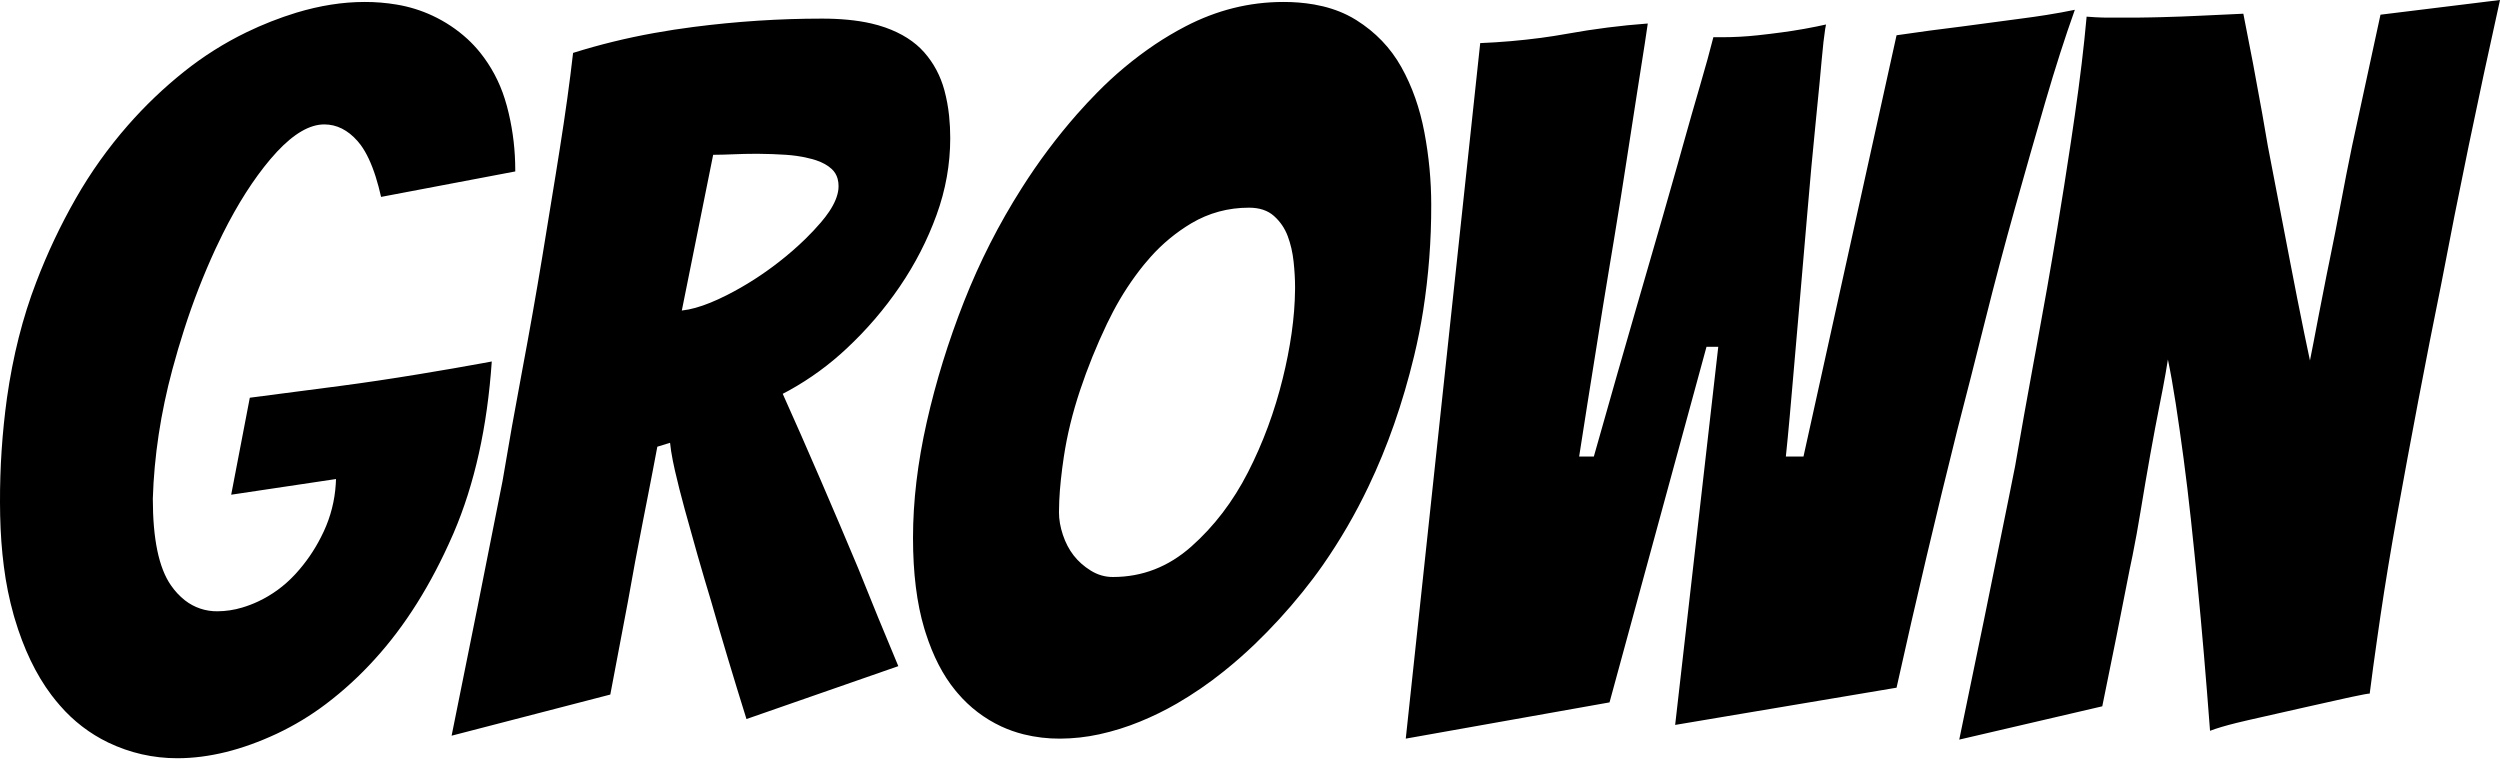
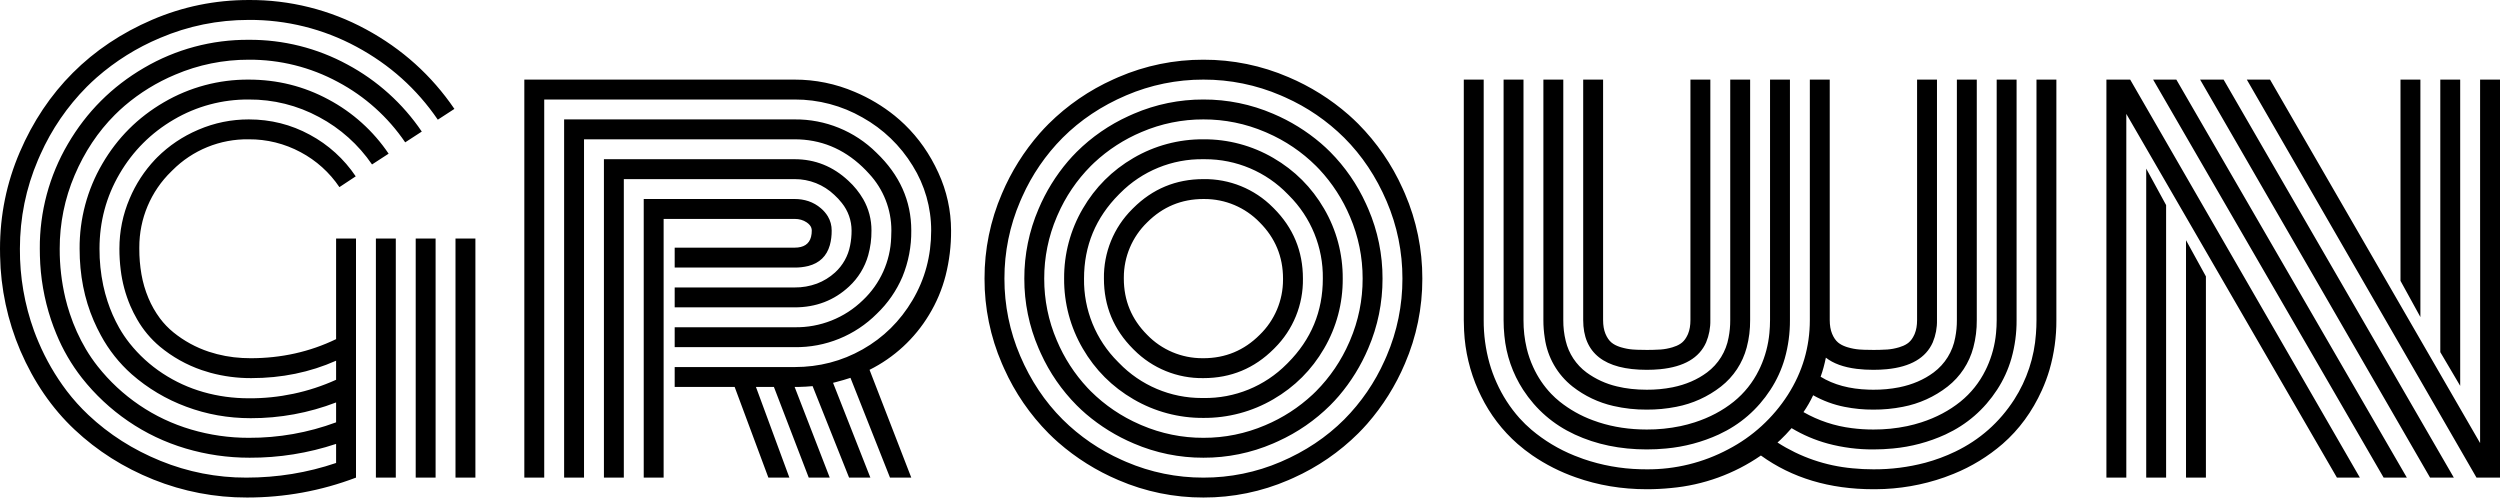
- <svg xmlns="http://www.w3.org/2000/svg" width="153.12" height="46.44">
-   <path d="M98.58 43.02 86.1 45.24l4.56-42.6a41.335 41.335 0 0 0 3.722-.321 35.1 35.1 0 0 0 1.588-.249q2.49-.45 4.95-.63a.376.376 0 0 1-.002.032q-.02.174-.178 1.198-.18 1.17-.48 3.06-.3 1.89-.66 4.26-.275 1.815-.744 4.667a873.701 873.701 0 0 1-.306 1.843 586.098 586.098 0 0 0-.373 2.269q-.414 2.544-.947 5.934a2098.16 2098.16 0 0 0-.51 3.257h.9q1.56-5.52 2.58-9.03t1.65-5.7a591.722 591.722 0 0 0 .912-3.201A529.817 529.817 0 0 0 103.05 9q.57-2.04 1.08-3.78.51-1.74.81-2.94h.54a20.366 20.366 0 0 0 2.19-.12 52.315 52.315 0 0 0 1.47-.179 44.383 44.383 0 0 0 .63-.091 29.623 29.623 0 0 0 1.47-.262 34.38 34.38 0 0 0 .6-.128 5.082 5.082 0 0 0-.054.291q-.098.617-.216 1.929a251.211 251.211 0 0 1-.125 1.357q-.115 1.212-.265 2.693-.24 2.37-.48 5.22-.24 2.85-.48 5.58t-.45 5.19a328.254 328.254 0 0 1-.153 1.744q-.062.684-.121 1.298a166.573 166.573 0 0 1-.116 1.158h1.08l5.7-25.8q2.04-.3 4.02-.54 1.74-.24 3.6-.48a53.627 53.627 0 0 0 1.547-.221q.943-.15 1.753-.319-.9 2.52-1.8 5.61-.9 3.09-1.86 6.51-.96 3.42-1.83 6.9-.87 3.48-1.71 6.72-1.92 7.68-3.72 15.78L102.6 44.4l2.64-23.16h-.72l-5.94 21.78Zm30.18.24L120 45.3a2164.287 2164.287 0 0 0 3.013-14.707 1958.026 1958.026 0 0 0 .407-2.033 570.692 570.692 0 0 1 1.119-6.274 632.447 632.447 0 0 1 .171-.926q.69-3.72 1.29-7.35a353.246 353.246 0 0 0 .833-5.276 308.537 308.537 0 0 0 .247-1.684 132.017 132.017 0 0 0 .418-3.149q.179-1.497.299-2.838a80.8 80.8 0 0 0 .003-.043 24.649 24.649 0 0 0 .552.037q.431.023.768.023h1.26a59.237 59.237 0 0 0 .681-.004l.644-.01a118.768 118.768 0 0 0 .715-.016q1.2-.03 2.4-.09t2.58-.12a285.595 285.595 0 0 1 1.159 6.131 253.248 253.248 0 0 1 .341 1.969q.66 3.42 1.35 7.02.475 2.475.878 4.44a201.875 201.875 0 0 0 .352 1.68 207.935 207.935 0 0 0 .222-1.125q.15-.771.318-1.665a187.28 187.28 0 0 1 .484-2.469 215.215 215.215 0 0 1 .176-.861q.36-1.74.69-3.51.33-1.77.69-3.51.84-3.9 1.74-8.04l7.32-.9q-2.04 9.18-3.6 17.4-.72 3.54-1.41 7.17t-1.29 6.96q-.6 3.33-1.02 6.18a344.343 344.343 0 0 0-.198 1.367q-.273 1.9-.45 3.31a120.452 120.452 0 0 0-.012.093q-.153 0-1.067.196a67.312 67.312 0 0 0-.343.074q-1.057.232-2.38.531a612.232 612.232 0 0 0-.44.099l-3.18.72a36.464 36.464 0 0 0-.744.176q-1.041.259-1.626.484-.36-4.8-.78-9.12-.18-1.86-.39-3.81-.21-1.95-.45-3.75-.24-1.8-.48-3.36-.24-1.56-.48-2.7-.123.784-.304 1.738a88.362 88.362 0 0 1-.176.902q-.3 1.5-.6 3.18-.3 1.68-.6 3.51a75.696 75.696 0 0 1-.483 2.661 67.47 67.47 0 0 1-.177.849q-.78 4.02-1.68 8.4ZM31.56 10.5l-8.22 1.56a14.787 14.787 0 0 0-.332-1.241q-.388-1.218-.908-1.93a3.463 3.463 0 0 0-.2-.249q-.9-1.02-2.04-1.02-1.328 0-2.893 1.671a12.122 12.122 0 0 0-.407.459q-1.547 1.83-2.916 4.569a35.205 35.205 0 0 0-.444.921 43.17 43.17 0 0 0-1.918 4.932 51.546 51.546 0 0 0-.722 2.448q-1.08 4.02-1.2 7.92 0 3.72 1.11 5.31a4.172 4.172 0 0 0 .859.921 3.163 3.163 0 0 0 1.991.669 5.342 5.342 0 0 0 1.516-.229 7.026 7.026 0 0 0 .974-.371 7.281 7.281 0 0 0 2.238-1.633 8.301 8.301 0 0 0 .072-.077 10.01 10.01 0 0 0 1.53-2.213 11.43 11.43 0 0 0 .18-.367 8.041 8.041 0 0 0 .734-2.886 9.304 9.304 0 0 0 .016-.324l-6.42.96 1.14-5.94q2.82-.36 5.52-.72 2.28-.3 4.83-.72a262.138 262.138 0 0 0 2.111-.356q.959-.166 1.807-.322a142.861 142.861 0 0 0 .552-.102q-.413 6.017-2.333 10.497a23.755 23.755 0 0 1-.067.153q-1.98 4.53-4.77 7.59a21.608 21.608 0 0 1-2.989 2.741 17.031 17.031 0 0 1-3.011 1.819q-3.196 1.493-6.064 1.5a10.98 10.98 0 0 1-.026 0q-2.22 0-4.23-.96a9.19 9.19 0 0 1-2.958-2.269 11.076 11.076 0 0 1-.522-.641Q1.728 40.683.895 37.868a21.038 21.038 0 0 1-.055-.188 20.525 20.525 0 0 1-.603-2.98q-.192-1.476-.228-3.141A35.925 35.925 0 0 1 0 30.78a45.731 45.731 0 0 1 .425-6.394Q.972 20.52 2.22 17.28a36.556 36.556 0 0 1 2.425-5.13A27.469 27.469 0 0 1 7.83 7.68a26.748 26.748 0 0 1 3.454-3.3 20.388 20.388 0 0 1 3.806-2.4A21.235 21.235 0 0 1 18.151.776Q20.325.12 22.32.12a11.612 11.612 0 0 1 1.98.161 8.44 8.44 0 0 1 2.19.679 8.51 8.51 0 0 1 2.136 1.424 7.73 7.73 0 0 1 .774.826 8.698 8.698 0 0 1 1.513 2.835 10.165 10.165 0 0 1 .137.465 15.044 15.044 0 0 1 .502 3.468 16.979 16.979 0 0 1 .008.522Zm5.82 32.04-9.72 2.52q1.62-7.98 3.12-15.6.54-3.24 1.2-6.75.66-3.51 1.23-6.96a1123.873 1123.873 0 0 0 .822-5.04 1006.453 1006.453 0 0 0 .258-1.62q.51-3.21.81-5.85a40.432 40.432 0 0 1 4.958-1.216 47.633 47.633 0 0 1 2.422-.374q3.96-.51 7.86-.51a16.767 16.767 0 0 1 1.578.07q.779.074 1.441.226a7.799 7.799 0 0 1 .851.244q1.53.54 2.4 1.53.87.99 1.23 2.31a9.997 9.997 0 0 1 .291 1.58 12.933 12.933 0 0 1 .069 1.36q0 2.4-.84 4.71t-2.25 4.38q-1.41 2.07-3.24 3.78a17.551 17.551 0 0 1-3.538 2.582 16.363 16.363 0 0 1-.392.208q1.08 2.4 2.31 5.25t2.31 5.43q1.2 3 2.46 6l-9.3 3.24q-1.2-3.84-2.16-7.2a172.507 172.507 0 0 1-.787-2.667 188.043 188.043 0 0 1-.053-.183q-.42-1.47-.78-2.79-.36-1.32-.6-2.37a21.675 21.675 0 0 1-.132-.618q-.126-.638-.168-1.092l-.78.24a356.884 356.884 0 0 1-.291 1.533q-.13.677-.275 1.419a637.965 637.965 0 0 1-.304 1.548q-.51 2.58-.93 4.98-.54 2.82-1.08 5.7Zm49.784-23.504a41.225 41.225 0 0 0 .496-6.496q0-2.22-.42-4.44t-1.41-3.99q-.99-1.77-2.76-2.88a6.253 6.253 0 0 0-.576-.32q-.897-.439-1.999-.634A10.871 10.871 0 0 0 78.6.12q-3.12 0-6 1.5a19.805 19.805 0 0 0-1.851 1.097A22.804 22.804 0 0 0 67.2 5.67a31.951 31.951 0 0 0-1.233 1.322 36.222 36.222 0 0 0-3.387 4.528q-2.1 3.3-3.54 6.96t-2.28 7.38q-.84 3.72-.84 7.08 0 3.24.69 5.55a15.54 15.54 0 0 0 .089.285q.676 2.117 1.801 3.495a9.096 9.096 0 0 0 .152.181 7.847 7.847 0 0 0 2.668 2.039 7.813 7.813 0 0 0 1.376.486 9.07 9.07 0 0 0 2.224.264 11.488 11.488 0 0 0 2.41-.265 15.009 15.009 0 0 0 2.51-.785 18.429 18.429 0 0 0 2.246-1.102 22.945 22.945 0 0 0 2.854-1.958 28.209 28.209 0 0 0 1.899-1.662 34.216 34.216 0 0 0 2.931-3.198 29.711 29.711 0 0 0 1.255-1.665 33.967 33.967 0 0 0 2.795-4.815q1.74-3.63 2.79-7.98a35.921 35.921 0 0 0 .554-2.774ZM64.86 31.38q0 .66.24 1.38.24.72.66 1.26.42.54 1.05.93.63.39 1.35.39 2.7 0 4.8-1.86 2.1-1.86 3.48-4.56 1.38-2.7 2.13-5.76a28.259 28.259 0 0 0 .539-2.75q.198-1.398.21-2.662a17.117 17.117 0 0 0 .001-.168q0-.72-.09-1.56-.09-.84-.36-1.56-.27-.72-.84-1.23t-1.53-.51q-1.92 0-3.54.96a10.677 10.677 0 0 0-2.488 2.057 12.431 12.431 0 0 0-.422.493 17.558 17.558 0 0 0-1.878 2.861 20.127 20.127 0 0 0-.372.739q-.96 2.01-1.65 4.08-.69 2.07-.99 4.05a31.458 31.458 0 0 0-.182 1.409q-.074.694-.101 1.306a15.735 15.735 0 0 0-.017.705ZM43.68 9.48l-1.92 9.54a5.162 5.162 0 0 0 .844-.168q.85-.237 1.913-.775a16.635 16.635 0 0 0 .033-.017q1.65-.84 3.15-2.01a19.353 19.353 0 0 0 1.634-1.421 15.771 15.771 0 0 0 .946-1.009 6.968 6.968 0 0 0 .51-.667q.496-.744.561-1.368a1.792 1.792 0 0 0 .009-.185 1.68 1.68 0 0 0-.059-.457 1.26 1.26 0 0 0-.361-.593q-.356-.331-.95-.532a4.275 4.275 0 0 0-.22-.068 7.467 7.467 0 0 0-.983-.202 9.331 9.331 0 0 0-.667-.068 27.648 27.648 0 0 0-1.621-.059 30.359 30.359 0 0 0-.239-.001q-.66 0-1.35.03-.593.026-1.075.029a20.602 20.602 0 0 1-.155.001Z" fill-rule="evenodd" />
+ <svg xmlns="http://www.w3.org/2000/svg" viewBox="0 0 441.651 87.892">
+   <g fill-rule="evenodd" font-size="9pt" id="svgGroup" stroke-linecap="round" stroke-width="0.25mm">
+     <path d="M 59.375 42.14 L 62.891 42.14 L 62.891 84.376 Q 53.613 87.892 43.653 87.892 A 44.042 44.042 0 0 1 27.1 84.718 Q 19.19 81.544 13.184 75.904 Q 7.178 70.265 3.589 61.939 A 44.623 44.623 0 0 1 0.016 45.224 A 51.385 51.385 0 0 1 0 43.946 Q 0 35.011 3.491 26.881 Q 6.983 18.751 12.866 12.867 Q 18.75 6.983 26.88 3.492 Q 35.01 0.001 43.946 0.001 A 42.839 42.839 0 0 1 64.649 5.177 Q 74.219 10.353 80.274 19.239 L 77.344 21.144 Q 71.778 12.989 62.964 8.253 A 39.557 39.557 0 0 0 43.946 3.517 Q 35.742 3.517 28.247 6.715 A 41.092 41.092 0 0 0 17.077 13.694 A 38.615 38.615 0 0 0 15.332 15.333 A 40.273 40.273 0 0 0 7.123 27.319 A 45.93 45.93 0 0 0 6.714 28.248 Q 3.516 35.743 3.516 43.946 A 41.748 41.748 0 0 0 6.017 58.454 A 39.737 39.737 0 0 0 6.812 60.45 A 40.346 40.346 0 0 0 11.79 69.06 A 35.01 35.01 0 0 0 15.601 73.292 Q 21.094 78.468 28.369 81.422 A 39.864 39.864 0 0 0 43.506 84.376 Q 51.758 84.376 59.375 81.788 L 59.375 78.419 A 47.717 47.717 0 0 1 44.092 80.86 Q 38.281 80.86 32.788 79.225 Q 27.295 77.589 22.632 74.391 A 37.006 37.006 0 0 1 14.478 66.773 A 32.739 32.739 0 0 1 9.947 58.975 A 38.692 38.692 0 0 1 9.009 56.471 A 38.65 38.65 0 0 1 7.049 45.185 A 43.902 43.902 0 0 1 7.031 43.946 A 36.082 36.082 0 0 1 11.988 25.44 Q 16.944 16.944 25.44 11.988 A 36.082 36.082 0 0 1 43.946 7.032 A 35.985 35.985 0 0 1 61.377 11.402 A 36.923 36.923 0 0 1 74.512 23.243 L 71.582 25.147 A 33.207 33.207 0 0 0 59.693 14.479 A 32.701 32.701 0 0 0 43.946 10.548 A 32.858 32.858 0 0 0 30.957 13.185 A 33.946 33.946 0 0 0 22.025 18.678 A 31.659 31.659 0 0 0 20.288 20.289 Q 15.821 24.757 13.184 30.958 A 32.858 32.858 0 0 0 10.547 43.946 A 37.079 37.079 0 0 0 11.55 52.676 A 33.359 33.359 0 0 0 12.329 55.396 A 32.167 32.167 0 0 0 15.174 61.686 A 27.681 27.681 0 0 0 17.261 64.723 Q 20.41 68.702 24.61 71.559 Q 28.809 74.415 33.765 75.88 A 35.73 35.73 0 0 0 43.946 77.345 A 43.753 43.753 0 0 0 59.375 74.61 L 59.375 71.095 A 41.621 41.621 0 0 1 44.287 73.878 Q 38.33 73.878 32.91 71.852 A 30.827 30.827 0 0 1 23.267 66.114 A 25.176 25.176 0 0 1 17.815 59.23 A 30.734 30.734 0 0 1 16.553 56.642 Q 14.063 50.88 14.063 43.946 A 29.296 29.296 0 0 1 18.067 28.956 Q 22.071 22.071 28.955 18.067 A 29.296 29.296 0 0 1 43.946 14.063 Q 51.514 14.063 58.032 17.579 A 29.599 29.599 0 0 1 68.653 27.149 L 65.723 29.054 A 26.33 26.33 0 0 0 56.372 20.68 A 25.727 25.727 0 0 0 43.946 17.579 A 25.75 25.75 0 0 0 30.713 21.119 Q 24.658 24.659 21.118 30.714 Q 17.578 36.769 17.578 43.946 A 30.881 30.881 0 0 0 18.24 50.436 A 26.969 26.969 0 0 0 18.994 53.224 A 25.638 25.638 0 0 0 21.047 57.899 A 21.343 21.343 0 0 0 22.901 60.646 A 24.884 24.884 0 0 0 28.736 65.968 Q 32.08 68.165 35.938 69.264 Q 39.795 70.362 43.946 70.362 A 36.761 36.761 0 0 0 59.375 67.091 L 59.375 63.722 Q 52.442 66.798 44.385 66.798 A 27.087 27.087 0 0 1 37.202 65.863 A 24.996 24.996 0 0 1 35.645 65.382 A 23.492 23.492 0 0 1 28.247 61.231 A 17.849 17.849 0 0 1 24.216 56.405 A 22.36 22.36 0 0 1 23.023 54.029 A 23.394 23.394 0 0 1 21.322 47.671 A 29.558 29.558 0 0 1 21.094 43.946 Q 21.094 39.308 22.901 35.084 A 23.085 23.085 0 0 1 27.398 28.179 A 22.111 22.111 0 0 1 27.783 27.784 A 22.947 22.947 0 0 1 34.952 22.958 A 26.004 26.004 0 0 1 35.083 22.901 Q 39.307 21.095 43.946 21.095 Q 49.756 21.095 54.737 23.805 A 22.707 22.707 0 0 1 62.842 31.153 L 59.961 33.058 A 18.993 18.993 0 0 0 53.101 26.881 A 19.034 19.034 0 0 0 43.946 24.61 A 18.607 18.607 0 0 0 30.451 30.099 A 22.507 22.507 0 0 0 30.274 30.274 A 18.607 18.607 0 0 0 24.611 43.697 A 22.489 22.489 0 0 0 24.61 43.946 A 25.667 25.667 0 0 0 24.988 48.455 A 19.398 19.398 0 0 0 26.221 52.662 A 17.018 17.018 0 0 0 28.253 56.232 A 13.951 13.951 0 0 0 30.64 58.717 A 19.831 19.831 0 0 0 36.89 62.135 A 22.666 22.666 0 0 0 42.822 63.242 A 26.317 26.317 0 0 0 44.287 63.282 Q 52.393 63.282 59.375 59.913 L 59.375 42.14 Z M 338.672 56.544 L 338.672 14.063 L 342.188 14.063 L 342.188 56.544 A 9.668 9.668 0 0 1 341.444 60.485 Q 339.621 64.603 333.328 65.223 A 24.223 24.223 0 0 1 330.957 65.333 A 23.918 23.918 0 0 1 328.003 65.163 Q 324.524 64.729 322.559 63.185 Q 322.181 65.027 321.666 66.459 A 17.032 17.032 0 0 1 321.631 66.554 Q 325.07 68.681 330.145 68.836 A 26.478 26.478 0 0 0 330.957 68.849 A 22.914 22.914 0 0 0 335.51 68.422 Q 339.034 67.707 341.602 65.797 A 9.843 9.843 0 0 0 345.41 59.637 A 15.412 15.412 0 0 0 345.703 56.544 L 345.703 14.063 L 349.219 14.063 L 349.219 56.544 A 18.221 18.221 0 0 1 348.61 61.39 A 12.954 12.954 0 0 1 344.068 68.287 A 18.459 18.459 0 0 1 336.152 71.871 A 26.093 26.093 0 0 1 330.957 72.364 A 25.385 25.385 0 0 1 325.868 71.878 A 18.641 18.641 0 0 1 320.313 69.825 A 20.748 20.748 0 0 1 318.604 72.804 A 22.844 22.844 0 0 0 327.137 75.637 A 29.159 29.159 0 0 0 330.957 75.88 A 28.686 28.686 0 0 0 336.913 75.28 A 25.102 25.102 0 0 0 339.429 74.61 Q 343.36 73.341 346.338 70.948 A 16.424 16.424 0 0 0 350.751 65.417 A 19.221 19.221 0 0 0 351.026 64.845 A 18.715 18.715 0 0 0 352.621 58.852 A 22.968 22.968 0 0 0 352.735 56.544 L 352.735 14.063 L 356.25 14.063 L 356.25 56.544 A 24.271 24.271 0 0 1 355.335 63.328 A 20.459 20.459 0 0 1 352.808 68.849 Q 349.365 74.122 343.677 76.759 A 28.574 28.574 0 0 1 334.389 79.231 A 35.016 35.016 0 0 1 330.957 79.396 A 30.358 30.358 0 0 1 322.905 78.365 A 25.352 25.352 0 0 1 316.504 75.636 Q 315.457 76.832 314.554 77.685 A 17.923 17.923 0 0 1 314.014 78.175 A 29.286 29.286 0 0 0 327.272 82.73 A 36.827 36.827 0 0 0 330.957 82.911 A 35.058 35.058 0 0 0 340.113 81.751 A 30.475 30.475 0 0 0 345.41 79.786 Q 351.905 76.661 355.835 70.582 A 24.622 24.622 0 0 0 359.67 58.985 A 30.56 30.56 0 0 0 359.766 56.544 L 359.766 14.063 L 363.281 14.063 L 363.281 56.544 A 30.924 30.924 0 0 1 362.07 65.301 A 27.898 27.898 0 0 1 360.718 68.946 Q 358.155 74.61 353.784 78.419 A 30.961 30.961 0 0 1 345.137 83.703 A 35.951 35.951 0 0 1 343.506 84.327 A 37.077 37.077 0 0 1 331.384 86.425 A 41.787 41.787 0 0 1 330.957 86.427 Q 319.336 86.427 311.084 80.47 A 33.155 33.155 0 0 1 295.211 86.213 A 42.194 42.194 0 0 1 290.918 86.427 Q 284.278 86.427 278.369 84.327 A 32.611 32.611 0 0 1 270.671 80.426 A 29.471 29.471 0 0 1 268.091 78.419 A 26.978 26.978 0 0 1 261.654 69.992 A 31.401 31.401 0 0 1 261.157 68.946 A 29.166 29.166 0 0 1 258.645 58.418 A 34.289 34.289 0 0 1 258.594 56.544 L 258.594 14.063 L 262.11 14.063 L 262.11 56.544 A 27.699 27.699 0 0 0 263.135 64.173 A 24.779 24.779 0 0 0 264.38 67.579 A 24.202 24.202 0 0 0 268.435 73.866 A 22.17 22.17 0 0 0 270.557 75.929 A 27.858 27.858 0 0 0 278.105 80.472 A 32.394 32.394 0 0 0 279.712 81.08 A 33.408 33.408 0 0 0 289.761 82.894 A 38.104 38.104 0 0 0 290.918 82.911 A 30.147 30.147 0 0 0 305.322 79.371 A 27.669 27.669 0 0 0 315.845 69.752 Q 319.727 63.673 319.727 56.544 L 319.727 14.063 L 323.242 14.063 L 323.242 56.544 Q 323.242 57.96 323.657 58.961 Q 324.072 59.962 324.707 60.499 A 3.653 3.653 0 0 0 325.373 60.941 Q 325.708 61.116 326.113 61.257 A 6.98 6.98 0 0 0 326.416 61.354 Q 327.49 61.671 328.491 61.744 A 24.077 24.077 0 0 0 329.307 61.789 Q 330.042 61.817 330.957 61.817 A 48.725 48.725 0 0 0 331.991 61.807 Q 332.797 61.79 333.423 61.744 Q 334.424 61.671 335.498 61.354 A 6.249 6.249 0 0 0 336.242 61.085 Q 336.631 60.914 336.939 60.703 A 3.294 3.294 0 0 0 337.207 60.499 Q 337.782 60.012 338.177 59.145 A 5.9 5.9 0 0 0 338.257 58.961 Q 338.672 57.96 338.672 56.544 Z M 119.19 68.36 L 119.19 64.845 L 140.381 64.845 Q 146.875 64.845 152.393 61.72 Q 157.91 58.595 161.206 53.028 Q 164.502 47.462 164.502 40.724 A 21.561 21.561 0 0 0 161.231 29.273 A 24.206 24.206 0 0 0 152.368 20.753 A 23.89 23.89 0 0 0 140.381 17.579 L 96.143 17.579 L 96.143 84.376 L 92.627 84.376 L 92.627 14.063 L 140.381 14.063 A 26.839 26.839 0 0 1 151.001 16.236 A 29.412 29.412 0 0 1 158.062 20.445 A 26.966 26.966 0 0 1 159.815 21.998 Q 163.526 25.587 165.772 30.519 A 24.364 24.364 0 0 1 168.018 40.724 A 31.531 31.531 0 0 1 167.056 48.667 A 25.531 25.531 0 0 1 164.112 55.641 A 25.625 25.625 0 0 1 153.613 65.333 L 160.987 84.376 L 157.227 84.376 L 150.244 66.749 A 33.624 33.624 0 0 1 149.007 67.134 Q 148.369 67.319 147.654 67.504 A 58.595 58.595 0 0 1 147.168 67.628 L 153.76 84.376 L 150 84.376 L 143.555 68.214 A 31.906 31.906 0 0 1 141.202 68.351 A 36.406 36.406 0 0 1 140.381 68.36 L 146.582 84.376 L 142.871 84.376 L 136.719 68.36 L 133.545 68.36 L 139.453 84.376 L 135.742 84.376 L 129.785 68.36 L 119.19 68.36 Z M 119.19 61.329 L 119.19 57.813 L 140.381 57.813 A 16.879 16.879 0 0 0 152.442 53.028 A 15.974 15.974 0 0 0 157.437 41.939 A 21.523 21.523 0 0 0 157.471 40.724 A 14.675 14.675 0 0 0 153.546 30.707 A 20.066 20.066 0 0 0 152.344 29.469 Q 147.217 24.61 140.381 24.61 L 103.174 24.61 L 103.174 84.376 L 99.658 84.376 L 99.658 21.095 L 140.381 21.095 A 20.233 20.233 0 0 1 154.834 26.979 Q 160.987 32.862 160.987 40.724 A 20.866 20.866 0 0 1 159.419 48.907 A 19.718 19.718 0 0 1 154.907 55.421 A 20.114 20.114 0 0 1 140.381 61.329 L 119.19 61.329 Z M 312.696 14.063 L 316.211 14.063 L 316.211 56.544 A 24.271 24.271 0 0 1 315.296 63.328 A 20.459 20.459 0 0 1 312.769 68.849 Q 309.326 74.122 303.638 76.759 A 28.574 28.574 0 0 1 294.35 79.231 A 35.016 35.016 0 0 1 290.918 79.396 Q 283.887 79.396 278.198 76.759 Q 272.51 74.122 269.068 68.849 A 21.182 21.182 0 0 1 265.767 59.328 A 26.709 26.709 0 0 1 265.625 56.544 L 265.625 14.063 L 269.141 14.063 L 269.141 56.544 A 21.253 21.253 0 0 0 269.712 61.557 A 17.913 17.913 0 0 0 270.85 64.845 A 17.039 17.039 0 0 0 274.045 69.584 A 15.854 15.854 0 0 0 275.537 70.948 A 21.049 21.049 0 0 0 281.36 74.231 A 24.378 24.378 0 0 0 282.446 74.61 Q 286.377 75.88 290.918 75.88 A 28.686 28.686 0 0 0 296.874 75.28 A 25.102 25.102 0 0 0 299.39 74.61 Q 303.321 73.341 306.299 70.948 A 16.424 16.424 0 0 0 310.712 65.417 A 19.221 19.221 0 0 0 310.987 64.845 A 18.715 18.715 0 0 0 312.582 58.852 A 22.968 22.968 0 0 0 312.696 56.544 L 312.696 14.063 Z M 412.842 84.376 L 375.635 20.118 L 375.635 84.376 L 372.119 84.376 L 372.119 14.063 L 376.319 14.063 L 416.895 84.376 L 412.842 84.376 Z M 437.5 84.376 L 396.924 14.063 L 401.026 14.063 L 438.135 78.272 L 438.135 14.063 L 441.651 14.063 L 441.651 84.376 L 437.5 84.376 Z M 119.19 54.298 L 119.19 50.782 L 140.381 50.782 A 11.083 11.083 0 0 0 144.319 50.102 A 10.022 10.022 0 0 0 147.51 48.146 A 8.603 8.603 0 0 0 150.181 43.375 A 12.913 12.913 0 0 0 150.44 40.724 A 7.786 7.786 0 0 0 148.723 35.862 A 11.274 11.274 0 0 0 147.388 34.425 A 10.097 10.097 0 0 0 140.381 31.642 L 110.205 31.642 L 110.205 84.376 L 106.69 84.376 L 106.69 28.126 L 140.381 28.126 Q 145.801 28.126 149.878 31.935 A 13.856 13.856 0 0 1 152.499 35.189 A 11 11 0 0 1 153.955 40.724 A 15.724 15.724 0 0 1 153.376 45.103 A 11.914 11.914 0 0 1 150 50.611 Q 146.045 54.298 140.381 54.298 L 119.19 54.298 Z M 305.664 14.063 L 309.18 14.063 L 309.18 56.544 A 18.221 18.221 0 0 1 308.571 61.39 A 12.954 12.954 0 0 1 304.029 68.287 A 18.459 18.459 0 0 1 296.113 71.871 A 26.093 26.093 0 0 1 290.918 72.364 A 25.486 25.486 0 0 1 285.022 71.717 A 18.251 18.251 0 0 1 277.808 68.287 A 13.226 13.226 0 0 1 272.903 59.726 A 19.685 19.685 0 0 1 272.656 56.544 L 272.656 14.063 L 276.172 14.063 L 276.172 56.544 A 14.826 14.826 0 0 0 276.603 60.234 A 9.721 9.721 0 0 0 280.274 65.797 A 14.773 14.773 0 0 0 285.66 68.265 Q 288.056 68.849 290.918 68.849 A 22.914 22.914 0 0 0 295.471 68.422 Q 298.995 67.707 301.563 65.797 A 9.843 9.843 0 0 0 305.371 59.637 A 15.412 15.412 0 0 0 305.664 56.544 L 305.664 14.063 Z M 173.926 49.22 A 37.613 37.613 0 0 0 177.002 64.234 A 44.226 44.226 0 0 0 177.395 65.121 A 38.767 38.767 0 0 0 185.254 76.563 A 37.127 37.127 0 0 0 186.941 78.149 A 39.571 39.571 0 0 0 197.583 84.815 A 37.613 37.613 0 0 0 212.598 87.892 A 37.613 37.613 0 0 0 227.613 84.815 A 44.226 44.226 0 0 0 228.499 84.423 A 38.767 38.767 0 0 0 239.942 76.563 A 37.127 37.127 0 0 0 241.527 74.876 A 39.571 39.571 0 0 0 248.194 64.234 A 37.613 37.613 0 0 0 251.27 49.22 A 37.613 37.613 0 0 0 248.194 34.205 A 44.226 44.226 0 0 0 247.801 33.319 A 38.767 38.767 0 0 0 239.942 21.876 A 37.127 37.127 0 0 0 238.254 20.291 A 39.571 39.571 0 0 0 227.613 13.624 A 37.613 37.613 0 0 0 212.598 10.548 A 37.613 37.613 0 0 0 197.583 13.624 A 44.226 44.226 0 0 0 196.697 14.017 A 38.767 38.767 0 0 0 185.254 21.876 A 37.127 37.127 0 0 0 183.669 23.563 A 39.571 39.571 0 0 0 177.002 34.205 A 37.613 37.613 0 0 0 173.926 49.22 Z M 298.633 14.063 L 302.149 14.063 L 302.149 56.544 A 9.668 9.668 0 0 1 301.405 60.485 Q 299.582 64.603 293.289 65.223 A 24.223 24.223 0 0 1 290.918 65.333 Q 279.688 65.333 279.688 56.544 L 279.688 14.063 L 283.203 14.063 L 283.203 56.544 Q 283.203 57.96 283.618 58.961 Q 284.033 59.962 284.668 60.499 A 3.653 3.653 0 0 0 285.334 60.941 Q 285.669 61.116 286.074 61.257 A 6.98 6.98 0 0 0 286.377 61.354 Q 287.451 61.671 288.452 61.744 A 24.077 24.077 0 0 0 289.268 61.789 Q 290.003 61.817 290.918 61.817 A 48.725 48.725 0 0 0 291.952 61.807 Q 292.758 61.79 293.384 61.744 Q 294.385 61.671 295.459 61.354 A 6.249 6.249 0 0 0 296.203 61.085 Q 296.592 60.914 296.9 60.703 A 3.294 3.294 0 0 0 297.168 60.499 Q 297.743 60.012 298.138 59.145 A 5.9 5.9 0 0 0 298.218 58.961 Q 298.633 57.96 298.633 56.544 L 298.633 14.063 Z M 117.237 38.673 L 117.237 84.376 L 113.721 84.376 L 113.721 35.157 L 140.381 35.157 A 7.584 7.584 0 0 1 142.835 35.541 A 6.569 6.569 0 0 1 145.02 36.793 A 5.841 5.841 0 0 1 146.244 38.216 A 4.79 4.79 0 0 1 146.924 40.724 A 9.419 9.419 0 0 1 146.6 43.313 Q 145.768 46.216 142.804 46.988 A 9.64 9.64 0 0 1 140.381 47.267 L 119.19 47.267 L 119.19 43.751 L 140.381 43.751 Q 142.783 43.751 143.279 41.845 A 4.46 4.46 0 0 0 143.408 40.724 A 1.479 1.479 0 0 0 143.04 39.753 Q 142.831 39.504 142.505 39.283 Q 141.602 38.673 140.381 38.673 L 117.237 38.673 Z M 180.225 35.572 A 34.403 34.403 0 0 0 177.442 49.22 A 34.403 34.403 0 0 0 180.225 62.867 Q 183.008 69.386 187.72 74.098 A 35.04 35.04 0 0 0 198.143 81.237 A 39.988 39.988 0 0 0 198.95 81.593 A 34.403 34.403 0 0 0 212.598 84.376 A 34.403 34.403 0 0 0 226.245 81.593 Q 232.764 78.81 237.476 74.098 A 35.04 35.04 0 0 0 244.615 63.675 A 39.988 39.988 0 0 0 244.971 62.867 A 34.403 34.403 0 0 0 247.754 49.22 A 34.403 34.403 0 0 0 244.971 35.572 Q 242.188 29.054 237.476 24.342 A 35.04 35.04 0 0 0 227.053 17.202 A 39.988 39.988 0 0 0 226.245 16.847 A 34.403 34.403 0 0 0 212.598 14.063 A 34.403 34.403 0 0 0 198.95 16.847 Q 192.432 19.63 187.72 24.342 A 35.04 35.04 0 0 0 180.58 34.765 A 39.988 39.988 0 0 0 180.225 35.572 Z M 180.957 49.22 A 30.878 30.878 0 0 0 183.472 61.524 A 36.155 36.155 0 0 0 183.875 62.43 A 31.566 31.566 0 0 0 190.21 71.607 A 30.17 30.17 0 0 0 191.86 73.139 A 32.416 32.416 0 0 0 200.293 78.346 A 30.878 30.878 0 0 0 212.598 80.86 A 30.878 30.878 0 0 0 224.903 78.346 A 36.155 36.155 0 0 0 225.808 77.942 A 31.566 31.566 0 0 0 234.986 71.607 A 30.17 30.17 0 0 0 236.517 69.957 A 32.416 32.416 0 0 0 241.724 61.524 A 30.878 30.878 0 0 0 244.238 49.22 A 30.878 30.878 0 0 0 241.724 36.915 A 36.155 36.155 0 0 0 241.32 36.009 A 31.566 31.566 0 0 0 234.986 26.832 A 30.17 30.17 0 0 0 233.335 25.301 A 32.416 32.416 0 0 0 224.903 20.094 A 30.878 30.878 0 0 0 212.598 17.579 A 30.878 30.878 0 0 0 200.293 20.094 A 36.155 36.155 0 0 0 199.388 20.497 A 31.566 31.566 0 0 0 190.21 26.832 A 30.17 30.17 0 0 0 188.679 28.482 A 32.416 32.416 0 0 0 183.472 36.915 A 30.878 30.878 0 0 0 180.957 49.22 Z M 186.695 38.307 A 27.493 27.493 0 0 0 184.473 49.22 A 27.493 27.493 0 0 0 186.695 60.133 A 28.407 28.407 0 0 0 192.119 68.517 A 27.147 27.147 0 0 0 192.7 69.117 A 28.161 28.161 0 0 0 201.361 74.983 A 31.911 31.911 0 0 0 201.685 75.123 A 27.493 27.493 0 0 0 212.598 77.345 A 27.493 27.493 0 0 0 223.511 75.123 A 28.407 28.407 0 0 0 231.895 69.699 A 27.147 27.147 0 0 0 232.495 69.117 A 28.161 28.161 0 0 0 238.361 60.456 A 31.911 31.911 0 0 0 238.501 60.133 A 27.493 27.493 0 0 0 240.723 49.22 A 27.493 27.493 0 0 0 238.501 38.307 A 28.407 28.407 0 0 0 233.077 29.922 A 27.147 27.147 0 0 0 232.495 29.322 A 28.161 28.161 0 0 0 223.835 23.457 A 31.911 31.911 0 0 0 223.511 23.316 A 27.493 27.493 0 0 0 212.598 21.095 A 27.493 27.493 0 0 0 201.685 23.316 A 28.407 28.407 0 0 0 193.3 28.741 A 27.147 27.147 0 0 0 192.7 29.322 A 28.161 28.161 0 0 0 186.835 37.983 A 31.911 31.911 0 0 0 186.695 38.307 Z M 429.297 84.376 L 388.672 14.063 L 392.822 14.063 L 433.496 84.376 L 429.297 84.376 Z M 421.094 84.376 L 380.371 14.063 L 384.473 14.063 L 425.196 84.376 L 421.094 84.376 Z M 187.988 49.22 A 24.13 24.13 0 0 0 191.284 61.573 Q 194.58 67.237 200.244 70.533 A 24.13 24.13 0 0 0 212.598 73.829 A 24.13 24.13 0 0 0 224.951 70.533 Q 230.615 67.237 233.911 61.573 A 24.13 24.13 0 0 0 237.207 49.22 A 24.13 24.13 0 0 0 233.911 36.866 Q 230.615 31.202 224.951 27.906 A 24.13 24.13 0 0 0 212.598 24.61 A 24.13 24.13 0 0 0 200.244 27.906 Q 194.58 31.202 191.284 36.866 A 24.13 24.13 0 0 0 187.988 49.22 Z M 197.681 34.327 Q 191.504 40.528 191.504 49.22 A 20.321 20.321 0 0 0 197.489 63.918 A 24.812 24.812 0 0 0 197.681 64.112 A 20.261 20.261 0 0 0 212.325 70.312 A 24.469 24.469 0 0 0 212.598 70.313 A 20.259 20.259 0 0 0 227.321 64.305 A 24.575 24.575 0 0 0 227.515 64.112 Q 233.692 57.911 233.692 49.22 A 20.321 20.321 0 0 0 227.706 34.522 A 24.812 24.812 0 0 0 227.515 34.327 A 20.261 20.261 0 0 0 212.87 28.127 A 24.469 24.469 0 0 0 212.598 28.126 A 20.259 20.259 0 0 0 197.875 34.135 A 24.575 24.575 0 0 0 197.681 34.327 Z M 379.151 84.376 L 379.151 29.786 L 382.666 36.231 L 382.666 84.376 L 379.151 84.376 Z M 434.619 14.063 L 434.619 68.165 L 431.104 62.208 L 431.104 14.063 L 434.619 14.063 Z M 200.171 61.646 Q 195.02 56.495 195.02 49.22 A 16.914 16.914 0 0 1 200.011 36.954 A 20.495 20.495 0 0 1 200.171 36.793 Q 205.322 31.642 212.598 31.642 A 16.914 16.914 0 0 1 224.863 36.633 A 20.495 20.495 0 0 1 225.025 36.793 Q 230.176 41.944 230.176 49.22 A 16.914 16.914 0 0 1 225.184 61.485 A 20.495 20.495 0 0 1 225.025 61.646 Q 219.873 66.798 212.598 66.798 A 16.914 16.914 0 0 1 200.333 61.806 A 20.495 20.495 0 0 1 200.171 61.646 Z M 66.406 84.376 L 66.406 42.14 L 69.922 42.14 L 69.922 84.376 L 66.406 84.376 Z M 80.469 84.376 L 80.469 42.14 L 83.985 42.14 L 83.985 84.376 L 80.469 84.376 Z M 73.438 84.376 L 73.438 42.14 L 76.953 42.14 L 76.953 84.376 L 73.438 84.376 Z M 202.661 39.283 A 13.529 13.529 0 0 0 198.536 49.039 A 16.258 16.258 0 0 0 198.535 49.22 Q 198.535 55.03 202.661 59.156 A 13.529 13.529 0 0 0 212.417 63.281 A 16.258 16.258 0 0 0 212.598 63.282 Q 218.408 63.282 222.534 59.156 A 13.529 13.529 0 0 0 226.659 49.401 A 16.258 16.258 0 0 0 226.66 49.22 Q 226.66 43.409 222.534 39.283 A 13.529 13.529 0 0 0 212.779 35.158 A 16.258 16.258 0 0 0 212.598 35.157 Q 206.787 35.157 202.661 39.283 Z M 427.588 14.063 L 427.588 56.007 L 424.072 49.61 L 424.072 14.063 L 427.588 14.063 Z M 386.182 84.376 L 386.182 42.433 L 389.697 48.829 L 389.697 84.376 L 386.182 84.376 Z" vector-effect="non-scaling-stroke" />
+   </g>
</svg>
